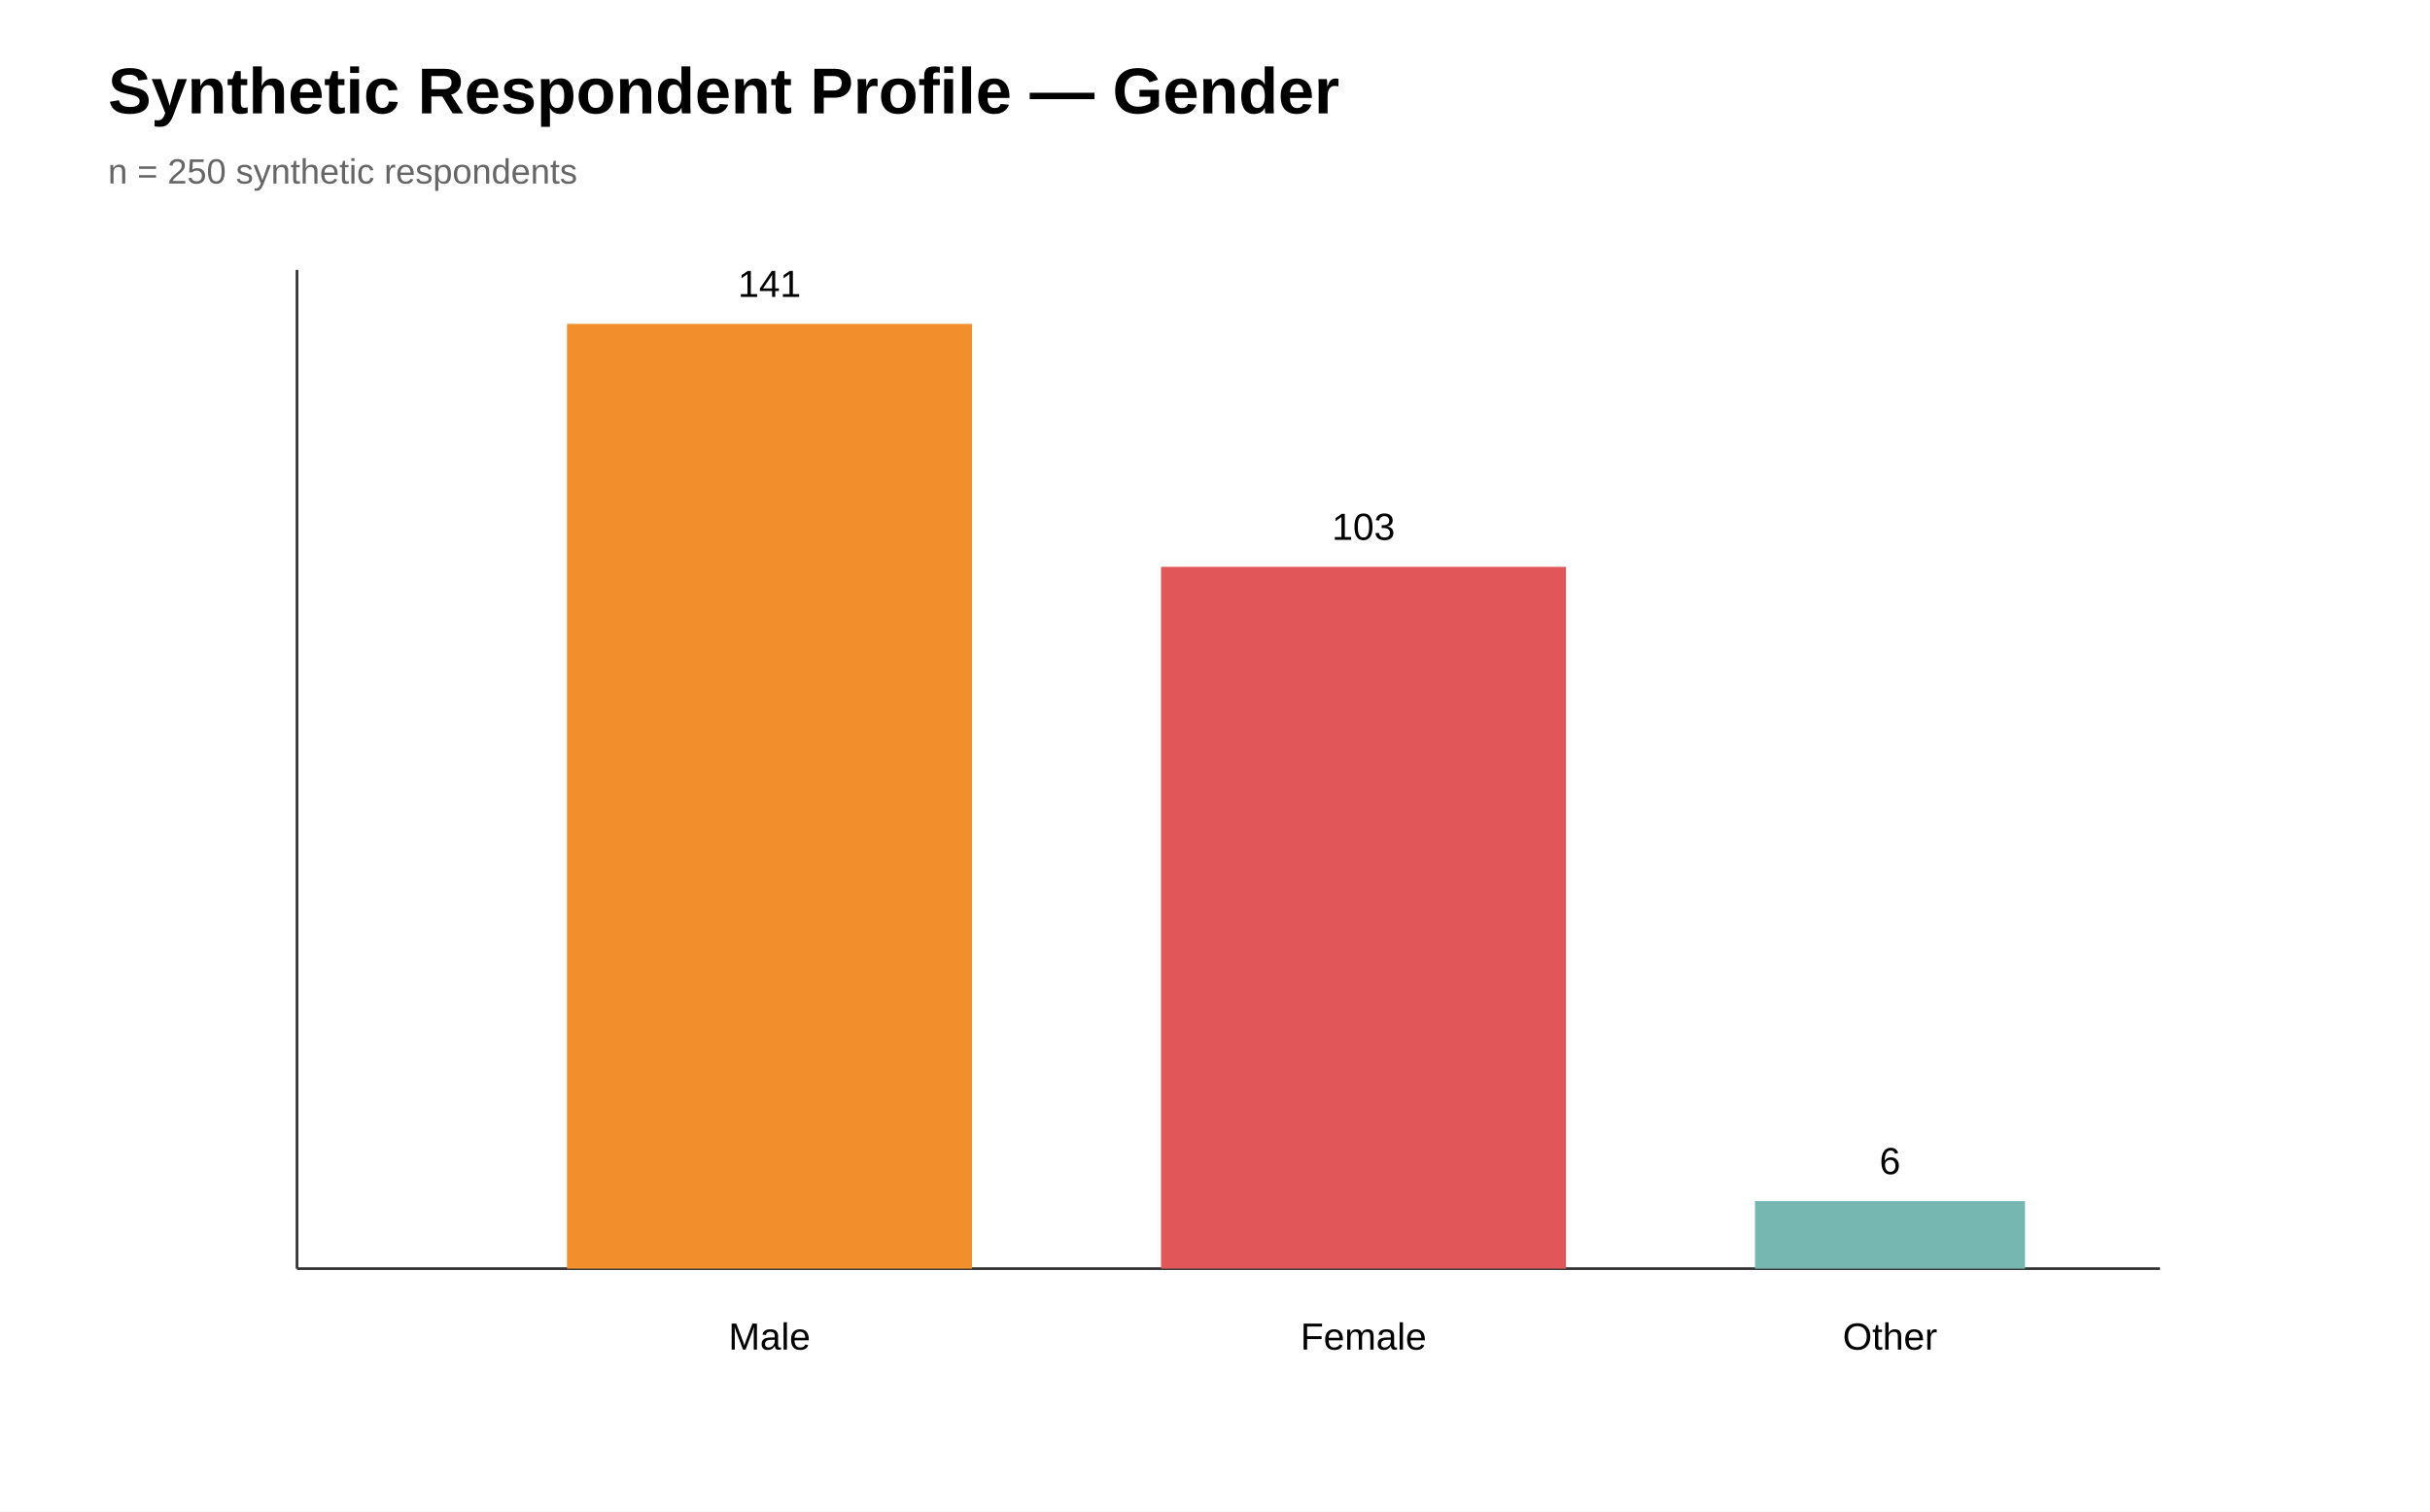
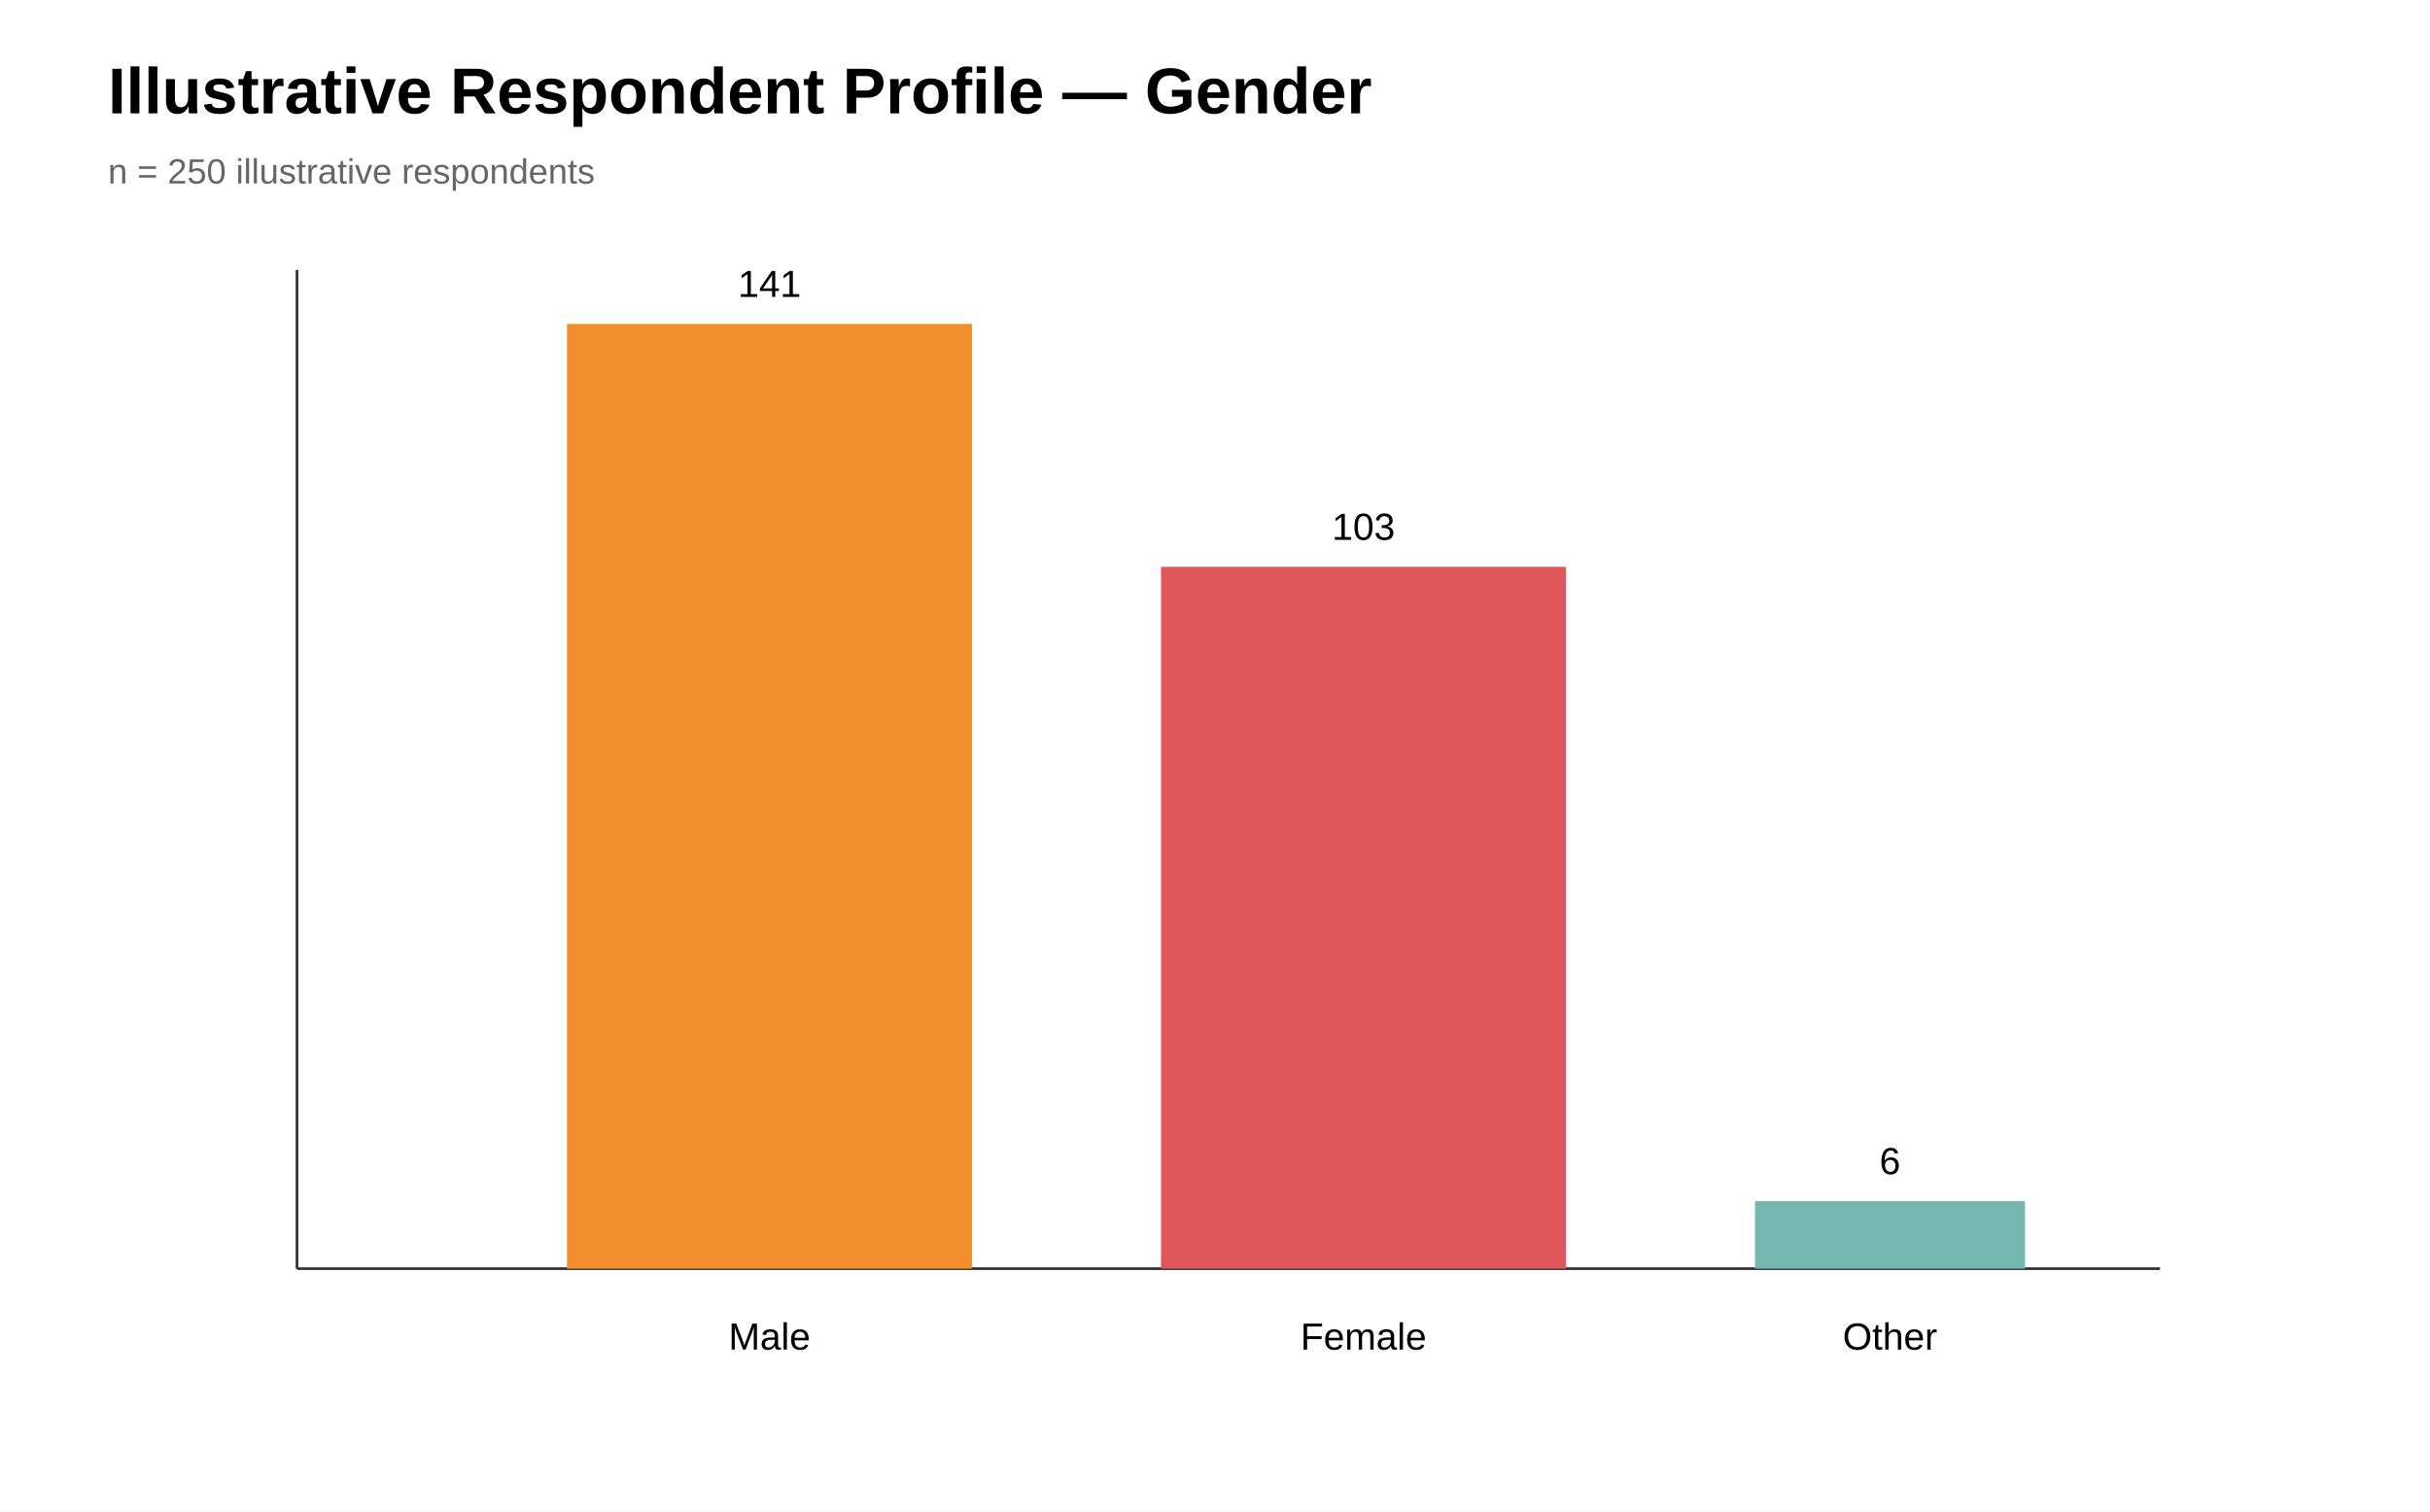
<svg xmlns="http://www.w3.org/2000/svg" width="900" height="560">
  <rect width="900" height="560" fill="#fff" />
-   <text x="40" y="42" font-family="Arial" font-size="24" font-weight="700">Synthetic Respondent Profile — Gender</text>
-   <text x="40" y="68" font-family="Arial" font-size="13" fill="#666">n = 250 synthetic respondents</text>
+   <text x="40" y="42" font-family="Arial" font-size="24" font-weight="700">Illustrative Respondent Profile — Gender</text>
+   <text x="40" y="68" font-family="Arial" font-size="13" fill="#666">n = 250 illustrative respondents</text>
  <line x1="110" y1="470" x2="800" y2="470" stroke="#333" />
  <line x1="110" y1="100" x2="110" y2="470" stroke="#333" />
  <rect x="210" y="120" width="150" height="350" fill="#f28e2b" />
  <rect x="430" y="210" width="150" height="260" fill="#e15759" />
  <rect x="650" y="445" width="100" height="25" fill="#76b7b2" />
  <g font-family="Arial" font-size="14" text-anchor="middle">
    <text x="285" y="500">Male</text>
    <text x="505" y="500">Female</text>
    <text x="700" y="500">Other</text>
    <text x="285" y="110">141</text>
    <text x="505" y="200">103</text>
    <text x="700" y="435">6</text>
  </g>
</svg>
